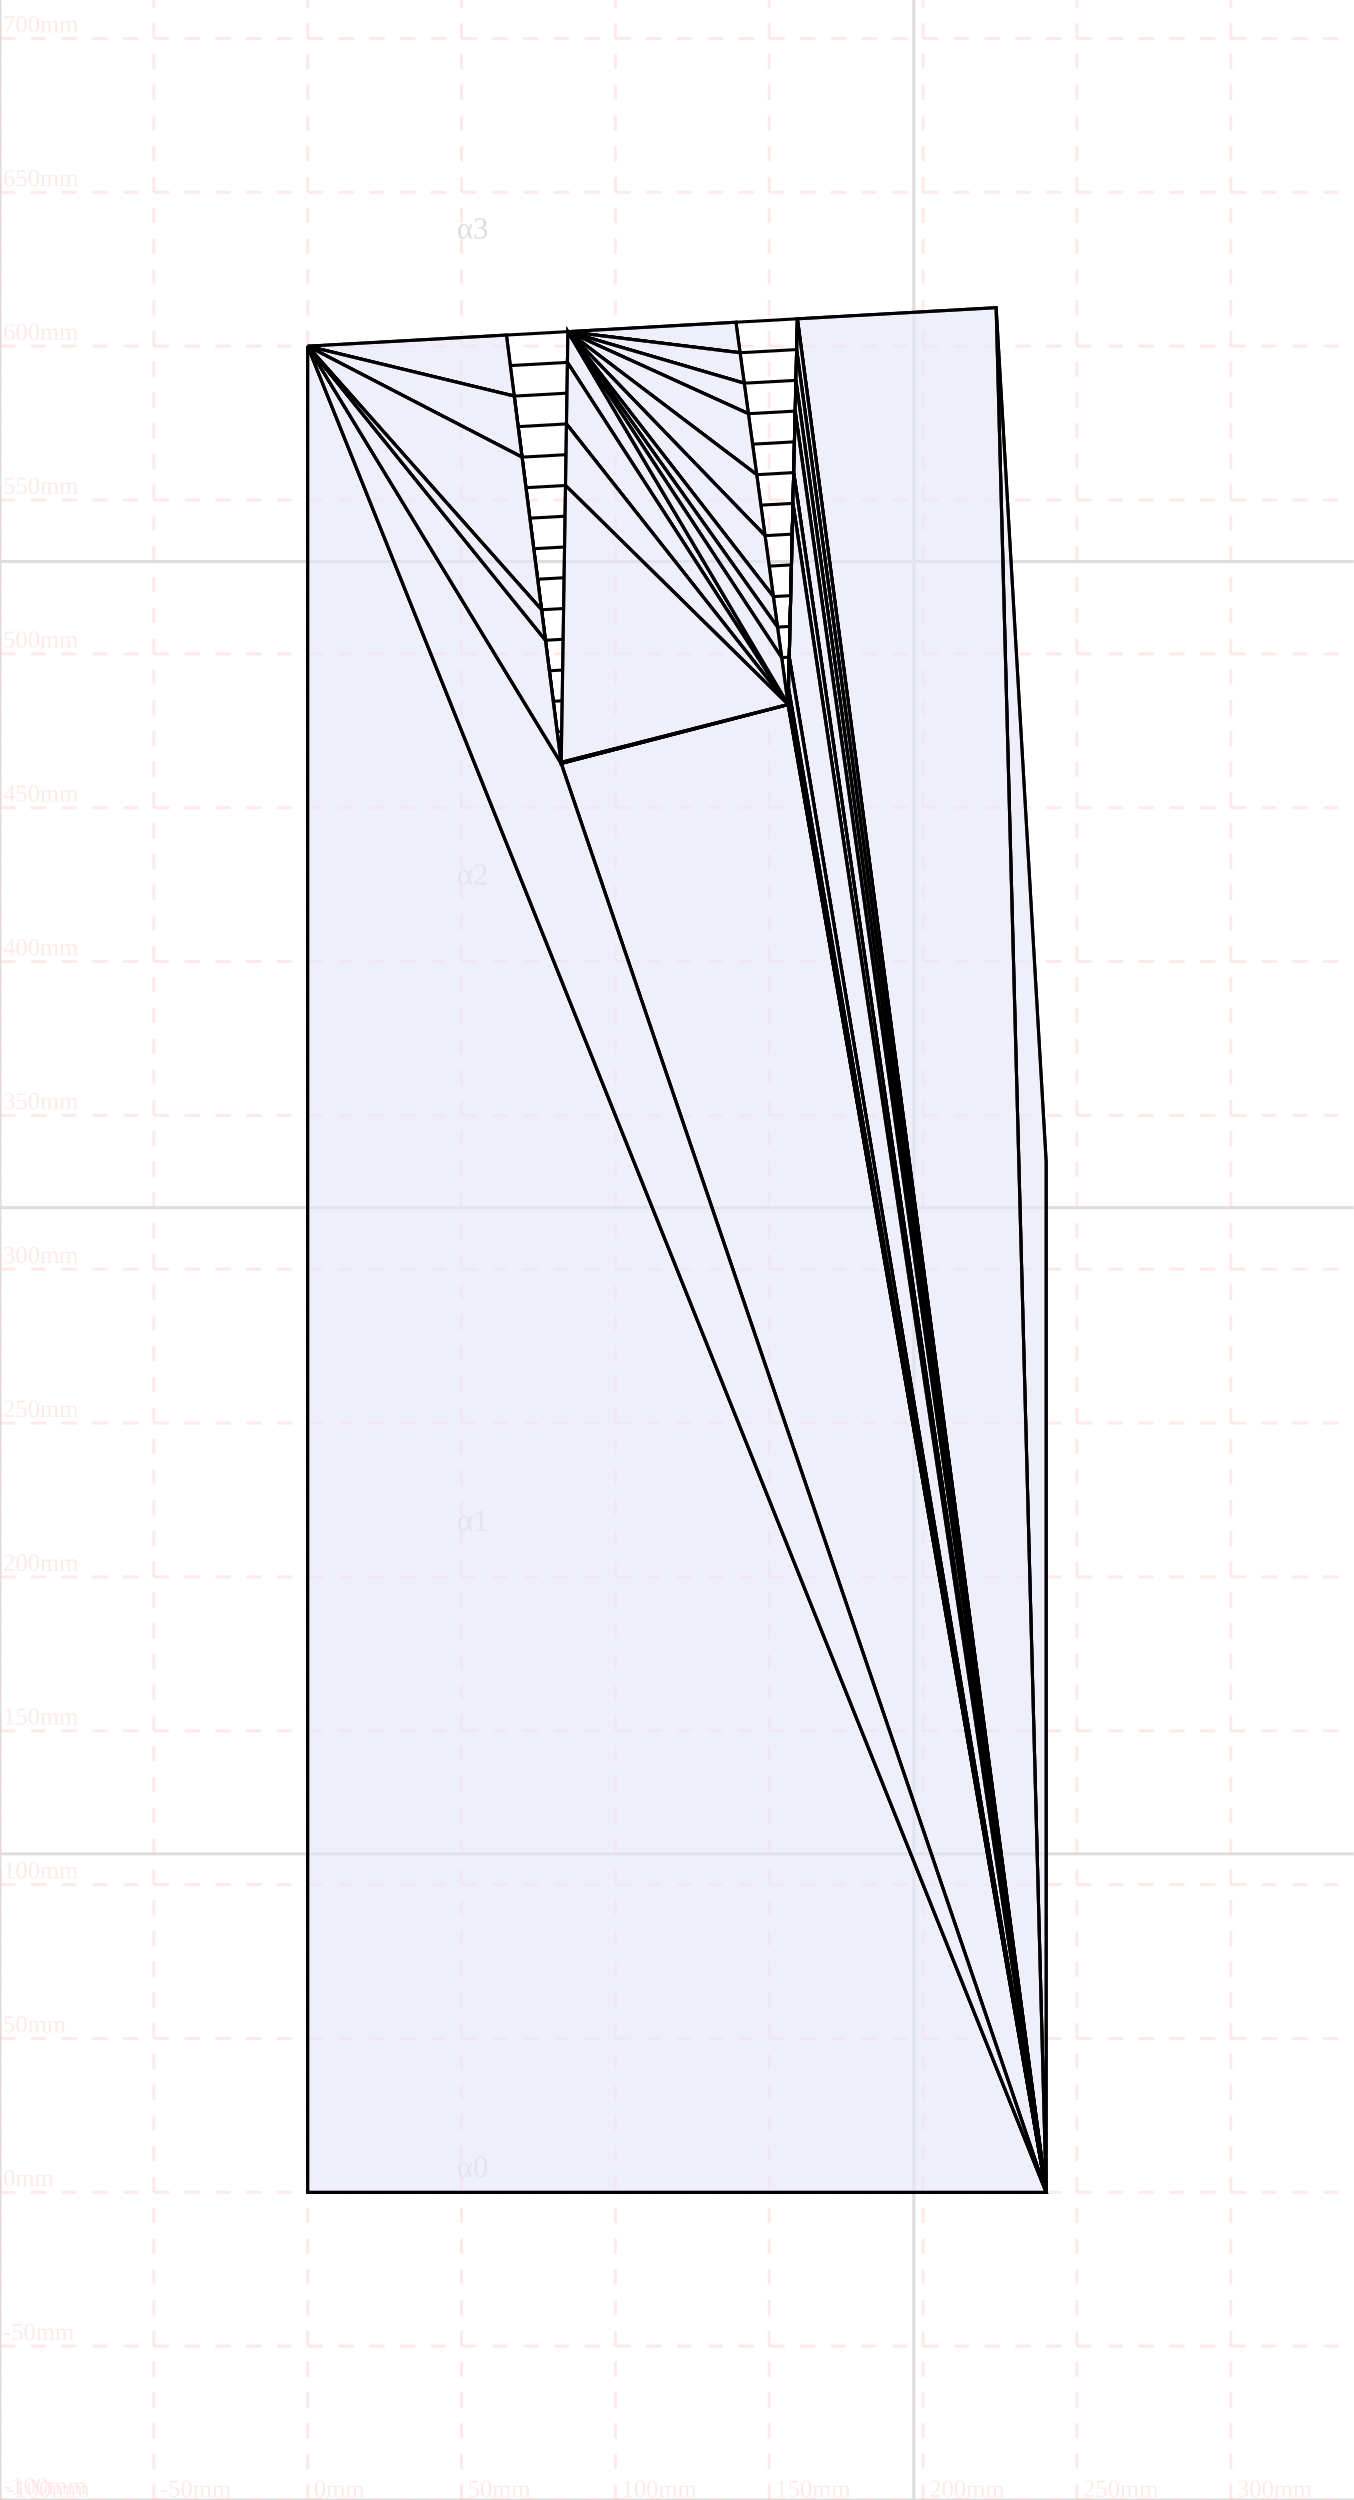
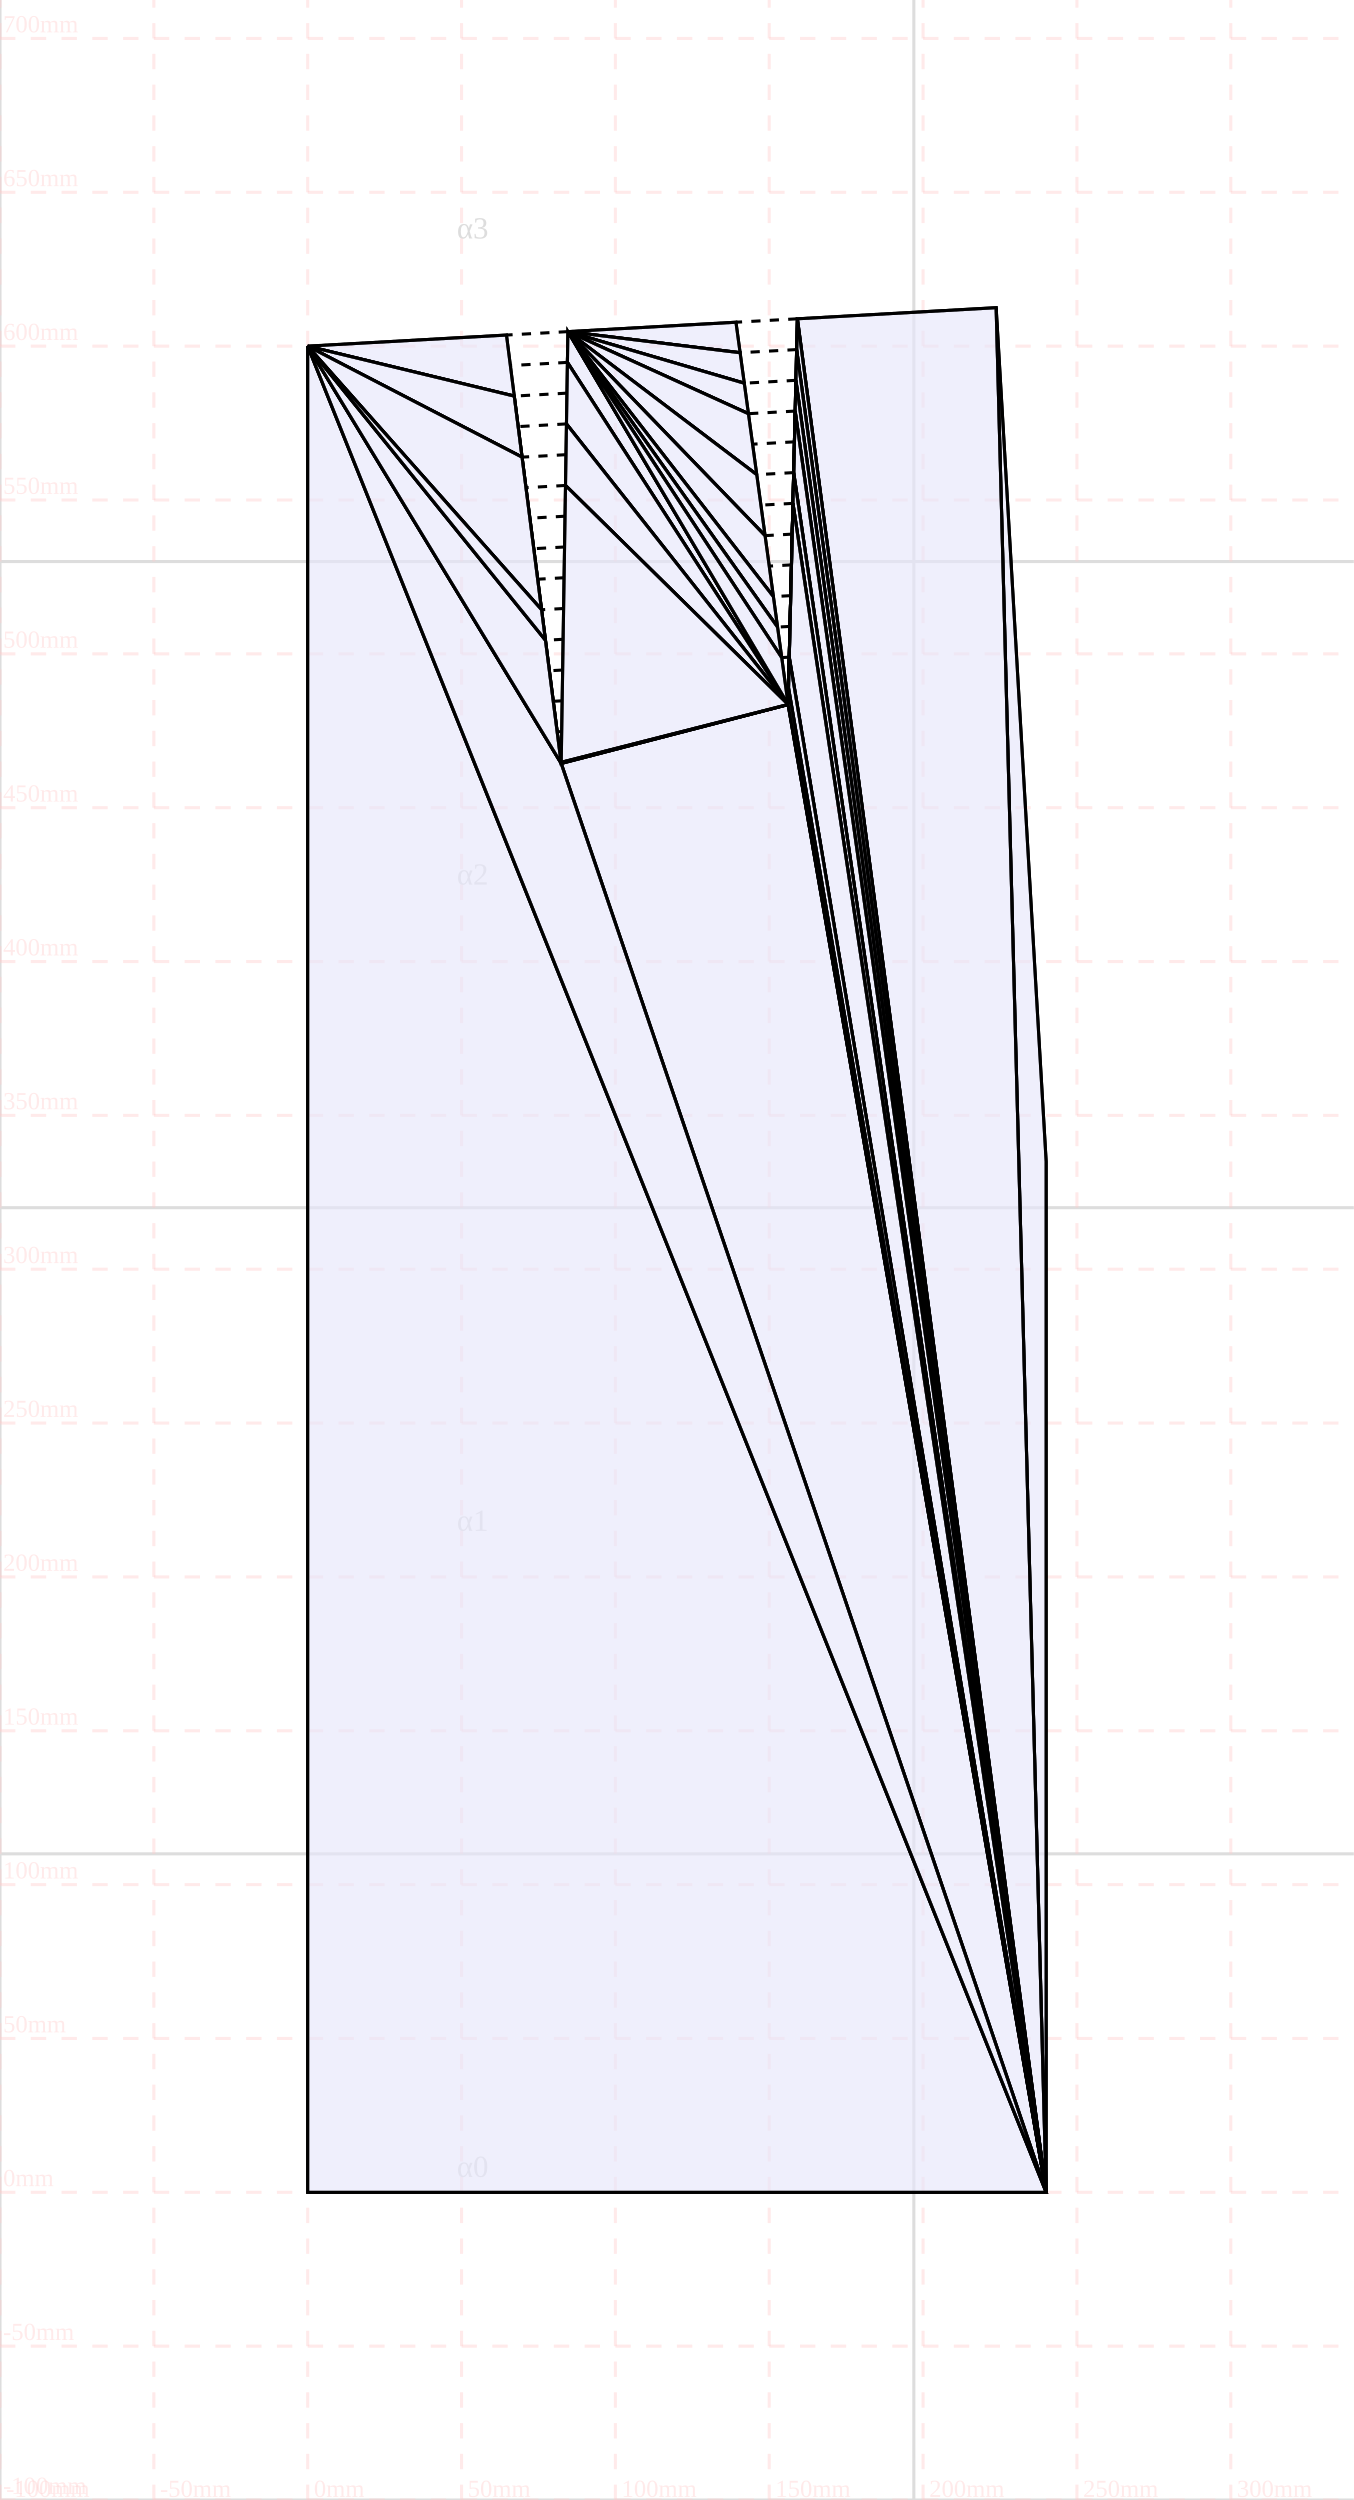
<svg xmlns="http://www.w3.org/2000/svg" width="440.0" height="812.5" viewBox="-100.0 -112.5 440.0 812.5" stroke="black" fill="none">
  <defs>
</defs>
  <path d="M-100.0,700.0 L340.0,700.0" stroke="#dddddd" />
  <path d="M-100.0,490.0 L340.0,490.0" stroke="#dddddd" />
  <path d="M-100.0,280.0 L340.0,280.0" stroke="#dddddd" />
  <path d="M-100.0,70.0 L340.0,70.0" stroke="#dddddd" />
  <path d="M-100.0,700.0 L-100.0,-112.5" stroke="#dddddd" />
  <path d="M197.0,700.0 L197.0,-112.5" stroke="#dddddd" />
  <text x="48.5" y="595.0" font-size="10" stroke="none" fill="#dddddd" dy="0em">α0</text>
  <text x="48.5" y="385.0" font-size="10" stroke="none" fill="#dddddd" dy="0em">α1</text>
  <text x="48.5" y="175.0" font-size="10" stroke="none" fill="#dddddd" dy="0em">α2</text>
  <text x="48.5" y="-35.0" font-size="10" stroke="none" fill="#dddddd" dy="0em">α3</text>
  <path d="M-100.0,700.0 L340.0,700.0" stroke="#ffcccc66" stroke-dasharray="5" />
  <text x="-99.0" y="698.0" font-size="8" stroke="none" fill="#ffcccc66" dy="0em">-100mm</text>
  <path d="M-100.0,650.0 L340.0,650.0" stroke="#ffcccc66" stroke-dasharray="5" />
  <text x="-99.0" y="648.0" font-size="8" stroke="none" fill="#ffcccc66" dy="0em">-50mm</text>
  <path d="M-100.0,600.0 L340.0,600.0" stroke="#ffcccc66" stroke-dasharray="5" />
  <text x="-99.0" y="598.0" font-size="8" stroke="none" fill="#ffcccc66" dy="0em">0mm</text>
  <path d="M-100.0,550.0 L340.0,550.0" stroke="#ffcccc66" stroke-dasharray="5" />
  <text x="-99.0" y="548.0" font-size="8" stroke="none" fill="#ffcccc66" dy="0em">50mm</text>
  <path d="M-100.0,500.0 L340.0,500.0" stroke="#ffcccc66" stroke-dasharray="5" />
  <text x="-99.0" y="498.0" font-size="8" stroke="none" fill="#ffcccc66" dy="0em">100mm</text>
  <path d="M-100.0,450.0 L340.0,450.0" stroke="#ffcccc66" stroke-dasharray="5" />
  <text x="-99.0" y="448.0" font-size="8" stroke="none" fill="#ffcccc66" dy="0em">150mm</text>
  <path d="M-100.0,400.0 L340.0,400.0" stroke="#ffcccc66" stroke-dasharray="5" />
  <text x="-99.0" y="398.0" font-size="8" stroke="none" fill="#ffcccc66" dy="0em">200mm</text>
  <path d="M-100.0,350.0 L340.0,350.0" stroke="#ffcccc66" stroke-dasharray="5" />
  <text x="-99.0" y="348.0" font-size="8" stroke="none" fill="#ffcccc66" dy="0em">250mm</text>
  <path d="M-100.0,300.0 L340.0,300.0" stroke="#ffcccc66" stroke-dasharray="5" />
  <text x="-99.0" y="298.0" font-size="8" stroke="none" fill="#ffcccc66" dy="0em">300mm</text>
  <path d="M-100.0,250.0 L340.0,250.0" stroke="#ffcccc66" stroke-dasharray="5" />
  <text x="-99.0" y="248.0" font-size="8" stroke="none" fill="#ffcccc66" dy="0em">350mm</text>
  <path d="M-100.0,200.0 L340.0,200.0" stroke="#ffcccc66" stroke-dasharray="5" />
  <text x="-99.0" y="198.0" font-size="8" stroke="none" fill="#ffcccc66" dy="0em">400mm</text>
  <path d="M-100.0,150.0 L340.0,150.0" stroke="#ffcccc66" stroke-dasharray="5" />
  <text x="-99.0" y="148.0" font-size="8" stroke="none" fill="#ffcccc66" dy="0em">450mm</text>
  <path d="M-100.0,100.0 L340.0,100.0" stroke="#ffcccc66" stroke-dasharray="5" />
  <text x="-99.0" y="98.0" font-size="8" stroke="none" fill="#ffcccc66" dy="0em">500mm</text>
  <path d="M-100.0,50.0 L340.0,50.0" stroke="#ffcccc66" stroke-dasharray="5" />
  <text x="-99.0" y="48.0" font-size="8" stroke="none" fill="#ffcccc66" dy="0em">550mm</text>
  <path d="M-100.0,-0.0 L340.0,-0.0" stroke="#ffcccc66" stroke-dasharray="5" />
  <text x="-99.0" y="-2.0" font-size="8" stroke="none" fill="#ffcccc66" dy="0em">600mm</text>
  <path d="M-100.0,-50.0 L340.0,-50.0" stroke="#ffcccc66" stroke-dasharray="5" />
  <text x="-99.0" y="-52.0" font-size="8" stroke="none" fill="#ffcccc66" dy="0em">650mm</text>
  <path d="M-100.0,-100.0 L340.0,-100.0" stroke="#ffcccc66" stroke-dasharray="5" />
  <text x="-99.0" y="-102.0" font-size="8" stroke="none" fill="#ffcccc66" dy="0em">700mm</text>
  <path d="M-100.0,700.0 L-100.0,-112.5" stroke="#ffcccc66" stroke-dasharray="5" />
  <text x="-98.0" y="699.0" font-size="8" stroke="none" fill="#ffcccc66" dy="0em">-100mm</text>
  <path d="M-50.0,700.0 L-50.0,-112.5" stroke="#ffcccc66" stroke-dasharray="5" />
  <text x="-48.0" y="699.0" font-size="8" stroke="none" fill="#ffcccc66" dy="0em">-50mm</text>
  <path d="M0.0,700.0 L0.0,-112.5" stroke="#ffcccc66" stroke-dasharray="5" />
  <text x="2.0" y="699.0" font-size="8" stroke="none" fill="#ffcccc66" dy="0em">0mm</text>
  <path d="M50.0,700.0 L50.0,-112.5" stroke="#ffcccc66" stroke-dasharray="5" />
  <text x="52.0" y="699.0" font-size="8" stroke="none" fill="#ffcccc66" dy="0em">50mm</text>
  <path d="M100.0,700.0 L100.0,-112.5" stroke="#ffcccc66" stroke-dasharray="5" />
  <text x="102.0" y="699.0" font-size="8" stroke="none" fill="#ffcccc66" dy="0em">100mm</text>
  <path d="M150.0,700.0 L150.0,-112.5" stroke="#ffcccc66" stroke-dasharray="5" />
  <text x="152.0" y="699.0" font-size="8" stroke="none" fill="#ffcccc66" dy="0em">150mm</text>
  <path d="M200.0,700.0 L200.0,-112.5" stroke="#ffcccc66" stroke-dasharray="5" />
  <text x="202.0" y="699.0" font-size="8" stroke="none" fill="#ffcccc66" dy="0em">200mm</text>
  <path d="M250.0,700.0 L250.0,-112.5" stroke="#ffcccc66" stroke-dasharray="5" />
  <text x="252.0" y="699.0" font-size="8" stroke="none" fill="#ffcccc66" dy="0em">250mm</text>
  <path d="M300.0,700.0 L300.0,-112.5" stroke="#ffcccc66" stroke-dasharray="5" />
  <text x="302.0" y="699.0" font-size="8" stroke="none" fill="#ffcccc66" dy="0em">300mm</text>
  <g>
    <g>
      <path d="M0.0,-0.0 L0.0,600.0 L240.0,600.0 L0.0,-0.0" fill="#E6E6FA66" stroke="black" />
    </g>
    <g>
      <path d="M240.0,600.0 L240.0,265.0 L223.75,-12.5 L240.0,600.0" fill="#E6E6FA66" stroke="black" />
    </g>
    <g>
      <path d="M240.0,600.0 L223.75,-12.5 L159.151,-8.891 L240.0,600.0" fill="#E6E6FA66" stroke="black" />
    </g>
    <g>
      <path d="M240.0,600.0 L156.139,116.472 L82.392,135.615 L240.0,600.0" fill="#E6E6FA66" stroke="black" />
    </g>
    <g>
      <path d="M0.0,-0.0 L240.0,600.0 L82.392,135.615 L0.0,-0.0" fill="#E6E6FA66" stroke="black" />
    </g>
    <g>
      <path d="M0.0,-0.0 L0.0,600.0 L240.0,600.0 L0.0,-0.0" fill="#E6E6FA66" stroke="black" />
    </g>
    <g>
      <path d="M240.0,600.0 L240.0,265.0 L223.75,-12.5 L240.0,600.0" fill="#E6E6FA66" stroke="black" />
    </g>
    <g>
      <path d="M240.0,600.0 L223.75,-12.5 L159.151,-8.891 L240.0,600.0" fill="#E6E6FA66" stroke="black" />
    </g>
    <g>
      <path d="M240.0,600.0 L156.139,116.472 L82.392,135.615 L240.0,600.0" fill="#E6E6FA66" stroke="black" />
    </g>
    <g>
      <path d="M0.0,-0.0 L240.0,600.0 L82.392,135.615 L0.0,-0.0" fill="#E6E6FA66" stroke="black" />
    </g>
    <g>
      <path d="M84.413,5.274 L84.568,-4.724 L156.139,116.472 L84.413,5.274" fill="#E6E6FA66" stroke="black" />
    </g>
    <g>
      <path d="M84.413,5.274 L84.568,-4.724 L156.139,116.472 L84.413,5.274" fill="#E6E6FA66" stroke="black" />
    </g>
    <g>
      <path d="M67.134,16.23 L64.599,-3.609 L0.0,-0.0 L67.134,16.23" fill="#E6E6FA66" stroke="black" />
    </g>
    <g>
      <path d="M67.134,16.23 L64.599,-3.609 L0.0,-0.0 L67.134,16.23" fill="#E6E6FA66" stroke="black" />
    </g>
    <g>
      <path d="M84.103,25.272 L84.413,5.274 L156.139,116.472 L84.103,25.272" fill="#E6E6FA66" stroke="black" />
    </g>
    <g>
      <path d="M84.103,25.272 L84.413,5.274 L156.139,116.472 L84.103,25.272" fill="#E6E6FA66" stroke="black" />
    </g>
    <g>
      <path d="M69.67,36.068 L67.134,16.23 L82.392,135.615 L69.67,36.068" fill="#E6E6FA66" stroke="black" />
    </g>
    <g>
      <path d="M69.67,36.068 L67.134,16.23 L0.0,-0.0 L69.67,36.068" fill="#E6E6FA66" stroke="black" />
    </g>
    <g>
      <path d="M69.67,36.068 L67.134,16.23 L82.392,135.615 L69.67,36.068" fill="#E6E6FA66" stroke="black" />
    </g>
    <g>
      <path d="M69.67,36.068 L67.134,16.23 L0.0,-0.0 L69.67,36.068" fill="#E6E6FA66" stroke="black" />
    </g>
    <g>
      <path d="M83.793,45.27 L84.103,25.272 L156.139,116.472 L83.793,45.27" fill="#E6E6FA66" stroke="black" />
    </g>
    <g>
      <path d="M83.793,45.27 L84.103,25.272 L156.139,116.472 L83.793,45.27" fill="#E6E6FA66" stroke="black" />
    </g>
    <g>
      <path d="M76.009,85.665 L69.67,36.068 L0.0,-0.0 L76.009,85.665" fill="#E6E6FA66" stroke="black" />
    </g>
    <g>
      <path d="M76.009,85.665 L69.67,36.068 L0.0,-0.0 L76.009,85.665" fill="#E6E6FA66" stroke="black" />
    </g>
    <g>
      <path d="M77.276,95.584 L82.392,135.615 L0.0,-0.0 L77.276,95.584" fill="#E6E6FA66" stroke="black" />
    </g>
    <g>
      <path d="M77.276,95.584 L76.009,85.665 L0.0,-0.0 L77.276,95.584" fill="#E6E6FA66" stroke="black" />
    </g>
    <g>
      <path d="M77.276,95.584 L82.392,135.615 L0.0,-0.0 L77.276,95.584" fill="#E6E6FA66" stroke="black" />
    </g>
    <g>
      <path d="M77.276,95.584 L76.009,85.665 L0.0,-0.0 L77.276,95.584" fill="#E6E6FA66" stroke="black" />
    </g>
    <g>
      <path d="M82.398,135.259 L83.793,45.27 L156.139,116.472 L82.398,135.259" fill="#E6E6FA66" stroke="black" />
    </g>
    <g>
      <path d="M82.398,135.259 L156.139,116.472 L82.392,135.615 L82.398,135.259" fill="#E6E6FA66" stroke="black" />
    </g>
    <g>
      <path d="M82.398,135.259 L83.793,45.27 L156.139,116.472 L82.398,135.259" fill="#E6E6FA66" stroke="black" />
    </g>
    <g>
      <path d="M82.398,135.259 L156.139,116.472 L82.392,135.615 L82.398,135.259" fill="#E6E6FA66" stroke="black" />
    </g>
    <g>
      <path d="M158.911,1.106 L240.0,600.0 L159.151,-8.891 L158.911,1.106" fill="#E6E6FA66" stroke="black" />
    </g>
    <g>
      <path d="M158.911,1.106 L159.151,-8.891 L156.139,116.472 L158.911,1.106" fill="#E6E6FA66" stroke="black" />
    </g>
    <g>
      <path d="M158.911,1.106 L240.0,600.0 L159.151,-8.891 L158.911,1.106" fill="#E6E6FA66" stroke="black" />
    </g>
    <g>
      <path d="M158.911,1.106 L159.151,-8.891 L156.139,116.472 L158.911,1.106" fill="#E6E6FA66" stroke="black" />
    </g>
    <g>
      <path d="M140.534,2.133 L84.568,-4.724 L139.182,-7.776 L140.534,2.133" fill="#E6E6FA66" stroke="black" />
    </g>
    <g>
      <path d="M140.534,2.133 L84.568,-4.724 L139.182,-7.776 L140.534,2.133" fill="#E6E6FA66" stroke="black" />
    </g>
    <g>
      <path d="M158.671,11.103 L158.911,1.106 L240.0,600.0 L158.671,11.103" fill="#E6E6FA66" stroke="black" />
    </g>
    <g>
      <path d="M158.671,11.103 L158.911,1.106 L240.0,600.0 L158.671,11.103" fill="#E6E6FA66" stroke="black" />
    </g>
    <g>
      <path d="M141.887,12.041 L140.534,2.133 L84.568,-4.724 L141.887,12.041" fill="#E6E6FA66" stroke="black" />
    </g>
    <g>
      <path d="M141.887,12.041 L140.534,2.133 L84.568,-4.724 L141.887,12.041" fill="#E6E6FA66" stroke="black" />
    </g>
    <g>
      <path d="M158.431,21.1 L158.671,11.103 L240.0,600.0 L158.431,21.1" fill="#E6E6FA66" stroke="black" />
    </g>
    <g>
      <path d="M158.431,21.1 L158.671,11.103 L240.0,600.0 L158.431,21.1" fill="#E6E6FA66" stroke="black" />
    </g>
    <g>
      <path d="M143.239,21.949 L141.887,12.041 L84.568,-4.724 L143.239,21.949" fill="#E6E6FA66" stroke="black" />
    </g>
    <g>
      <path d="M143.239,21.949 L141.887,12.041 L84.568,-4.724 L143.239,21.949" fill="#E6E6FA66" stroke="black" />
    </g>
    <g>
      <path d="M157.95,41.094 L158.431,21.1 L240.0,600.0 L157.95,41.094" fill="#E6E6FA66" stroke="black" />
    </g>
    <g>
      <path d="M157.95,41.094 L158.431,21.1 L156.139,116.472 L157.95,41.094" fill="#E6E6FA66" stroke="black" />
    </g>
    <g>
      <path d="M157.95,41.094 L158.431,21.1 L240.0,600.0 L157.95,41.094" fill="#E6E6FA66" stroke="black" />
    </g>
    <g>
      <path d="M157.95,41.094 L158.431,21.1 L156.139,116.472 L157.95,41.094" fill="#E6E6FA66" stroke="black" />
    </g>
    <g>
      <path d="M145.943,41.765 L143.239,21.949 L84.568,-4.724 L145.943,41.765" fill="#E6E6FA66" stroke="black" />
    </g>
    <g>
      <path d="M145.943,41.765 L143.239,21.949 L84.568,-4.724 L145.943,41.765" fill="#E6E6FA66" stroke="black" />
    </g>
    <g>
      <path d="M157.71,51.092 L157.95,41.094 L240.0,600.0 L157.71,51.092" fill="#E6E6FA66" stroke="black" />
    </g>
    <g>
      <path d="M157.71,51.092 L157.95,41.094 L240.0,600.0 L157.71,51.092" fill="#E6E6FA66" stroke="black" />
    </g>
    <g>
      <path d="M148.648,61.582 L145.943,41.765 L84.568,-4.724 L148.648,61.582" fill="#E6E6FA66" stroke="black" />
    </g>
    <g>
      <path d="M148.648,61.582 L145.943,41.765 L84.568,-4.724 L148.648,61.582" fill="#E6E6FA66" stroke="black" />
    </g>
    <g>
      <path d="M151.352,81.398 L148.648,61.582 L84.568,-4.724 L151.352,81.398" fill="#E6E6FA66" stroke="black" />
    </g>
    <g>
      <path d="M151.352,81.398 L148.648,61.582 L84.568,-4.724 L151.352,81.398" fill="#E6E6FA66" stroke="black" />
    </g>
    <g>
      <path d="M152.704,91.306 L151.352,81.398 L84.568,-4.724 L152.704,91.306" fill="#E6E6FA66" stroke="black" />
    </g>
    <g>
      <path d="M152.704,91.306 L151.352,81.398 L84.568,-4.724 L152.704,91.306" fill="#E6E6FA66" stroke="black" />
    </g>
    <g>
      <path d="M156.509,101.077 L157.71,51.092 L240.0,600.0 L156.509,101.077" fill="#E6E6FA66" stroke="black" />
    </g>
    <g>
      <path d="M156.509,101.077 L157.71,51.092 L156.139,116.472 L156.509,101.077" fill="#E6E6FA66" stroke="black" />
    </g>
    <g>
      <path d="M156.509,101.077 L157.71,51.092 L240.0,600.0 L156.509,101.077" fill="#E6E6FA66" stroke="black" />
    </g>
    <g>
      <path d="M156.509,101.077 L157.71,51.092 L156.139,116.472 L156.509,101.077" fill="#E6E6FA66" stroke="black" />
    </g>
    <g>
      <path d="M154.057,101.214 L152.704,91.306 L84.568,-4.724 L154.057,101.214" fill="#E6E6FA66" stroke="black" />
    </g>
    <g>
      <path d="M154.057,101.214 L84.568,-4.724 L156.139,116.472 L154.057,101.214" fill="#E6E6FA66" stroke="black" />
    </g>
    <g>
      <path d="M154.057,101.214 L152.704,91.306 L84.568,-4.724 L154.057,101.214" fill="#E6E6FA66" stroke="black" />
    </g>
    <g>
      <path d="M154.057,101.214 L84.568,-4.724 L156.139,116.472 L154.057,101.214" fill="#E6E6FA66" stroke="black" />
    </g>
    <g>
      <path d="M156.269,111.074 L156.509,101.077 L240.0,600.0 L156.269,111.074" fill="#E6E6FA66" stroke="black" />
    </g>
    <g>
      <path d="M156.269,111.074 L240.0,600.0 L156.139,116.472 L156.269,111.074" fill="#E6E6FA66" stroke="black" />
    </g>
    <g>
      <path d="M156.269,111.074 L156.509,101.077 L240.0,600.0 L156.269,111.074" fill="#E6E6FA66" stroke="black" />
    </g>
    <g>
      <path d="M156.269,111.074 L240.0,600.0 L156.139,116.472 L156.269,111.074" fill="#E6E6FA66" stroke="black" />
    </g>
    <g>
-       <path d="M84.568,-4.724 L64.599,-3.609" fill="none" stroke="black" />
-     </g>
-     <g>
-       <path d="M84.413,5.274 L65.867,6.31" fill="none" stroke="black" />
-     </g>
-     <g>
-       <path d="M84.258,15.273 L67.134,16.23" fill="none" stroke="black" />
-     </g>
-     <g>
-       <path d="M84.103,25.272 L68.402,26.149" fill="none" stroke="black" />
-     </g>
-     <g>
-       <path d="M83.948,35.271 L69.67,36.068" fill="none" stroke="black" />
-     </g>
-     <g>
-       <path d="M83.793,45.27 L70.938,45.988" fill="none" stroke="black" />
-     </g>
-     <g>
-       <path d="M83.638,55.268 L72.205,55.907" fill="none" stroke="black" />
-     </g>
-     <g>
-       <path d="M83.483,65.267 L73.473,65.826" fill="none" stroke="black" />
-     </g>
-     <g>
-       <path d="M83.328,75.266 L74.741,75.746" fill="none" stroke="black" />
-     </g>
-     <g>
-       <path d="M83.173,85.265 L76.009,85.665" fill="none" stroke="black" />
-     </g>
-     <g>
-       <path d="M83.018,95.264 L77.276,95.584" fill="none" stroke="black" />
-     </g>
-     <g>
-       <path d="M82.863,105.262 L78.544,105.504" fill="none" stroke="black" />
-     </g>
-     <g>
-       <path d="M82.708,115.261 L79.812,115.423" fill="none" stroke="black" />
-     </g>
-     <g>
-       <path d="M82.553,125.26 L81.079,125.342" fill="none" stroke="black" />
-     </g>
-     <g>
-       <path d="M82.398,135.259 L82.347,135.262" fill="none" stroke="black" />
-     </g>
-     <g>
-       <path d="M159.151,-8.891 L139.182,-7.776" fill="none" stroke="black" />
-     </g>
-     <g>
-       <path d="M158.911,1.106 L140.534,2.133" fill="none" stroke="black" />
-     </g>
-     <g>
-       <path d="M158.671,11.103 L141.887,12.041" fill="none" stroke="black" />
-     </g>
-     <g>
-       <path d="M158.431,21.1 L143.239,21.949" fill="none" stroke="black" />
-     </g>
-     <g>
-       <path d="M158.19,31.097 L144.591,31.857" fill="none" stroke="black" />
-     </g>
-     <g>
-       <path d="M157.95,41.094 L145.943,41.765" fill="none" stroke="black" />
-     </g>
-     <g>
-       <path d="M157.71,51.092 L147.296,51.673" fill="none" stroke="black" />
-     </g>
-     <g>
-       <path d="M157.47,61.089 L148.648,61.582" fill="none" stroke="black" />
-     </g>
-     <g>
-       <path d="M157.23,71.086 L150,71.49" fill="none" stroke="black" />
-     </g>
-     <g>
-       <path d="M156.989,81.083 L151.352,81.398" fill="none" stroke="black" />
-     </g>
-     <g>
-       <path d="M156.749,91.08 L152.704,91.306" fill="none" stroke="black" />
-     </g>
-     <g>
-       <path d="M156.509,101.077 L154.057,101.214" fill="none" stroke="black" />
-     </g>
-     <g>
-       <path d="M156.269,111.074 L155.409,111.122" fill="none" stroke="black" />
+       <path d="M84.568,-4.724 L64.599,-3.609" fill="none" stroke="black" stroke-dasharray="3" />
+     </g>
+     <g>
+       <path d="M84.413,5.274 L65.867,6.31" fill="none" stroke="black" stroke-dasharray="3" />
+     </g>
+     <g>
+       <path d="M84.258,15.273 L67.134,16.23" fill="none" stroke="black" stroke-dasharray="3" />
+     </g>
+     <g>
+       <path d="M84.103,25.272 L68.402,26.149" fill="none" stroke="black" stroke-dasharray="3" />
+     </g>
+     <g>
+       <path d="M83.948,35.271 L69.67,36.068" fill="none" stroke="black" stroke-dasharray="3" />
+     </g>
+     <g>
+       <path d="M83.793,45.27 L70.938,45.988" fill="none" stroke="black" stroke-dasharray="3" />
+     </g>
+     <g>
+       <path d="M83.638,55.268 L72.205,55.907" fill="none" stroke="black" stroke-dasharray="3" />
+     </g>
+     <g>
+       <path d="M83.483,65.267 L73.473,65.826" fill="none" stroke="black" stroke-dasharray="3" />
+     </g>
+     <g>
+       <path d="M83.328,75.266 L74.741,75.746" fill="none" stroke="black" stroke-dasharray="3" />
+     </g>
+     <g>
+       <path d="M83.173,85.265 L76.009,85.665" fill="none" stroke="black" stroke-dasharray="3" />
+     </g>
+     <g>
+       <path d="M83.018,95.264 L77.276,95.584" fill="none" stroke="black" stroke-dasharray="3" />
+     </g>
+     <g>
+       <path d="M82.863,105.262 L78.544,105.504" fill="none" stroke="black" stroke-dasharray="3" />
+     </g>
+     <g>
+       <path d="M82.708,115.261 L79.812,115.423" fill="none" stroke="black" stroke-dasharray="3" />
+     </g>
+     <g>
+       <path d="M82.553,125.26 L81.079,125.342" fill="none" stroke="black" stroke-dasharray="3" />
+     </g>
+     <g>
+       <path d="M82.398,135.259 L82.347,135.262" fill="none" stroke="black" stroke-dasharray="3" />
+     </g>
+     <g>
+       <path d="M159.151,-8.891 L139.182,-7.776" fill="none" stroke="black" stroke-dasharray="3" />
+     </g>
+     <g>
+       <path d="M158.911,1.106 L140.534,2.133" fill="none" stroke="black" stroke-dasharray="3" />
+     </g>
+     <g>
+       <path d="M158.671,11.103 L141.887,12.041" fill="none" stroke="black" stroke-dasharray="3" />
+     </g>
+     <g>
+       <path d="M158.431,21.1 L143.239,21.949" fill="none" stroke="black" stroke-dasharray="3" />
+     </g>
+     <g>
+       <path d="M158.19,31.097 L144.591,31.857" fill="none" stroke="black" stroke-dasharray="3" />
+     </g>
+     <g>
+       <path d="M157.95,41.094 L145.943,41.765" fill="none" stroke="black" stroke-dasharray="3" />
+     </g>
+     <g>
+       <path d="M157.71,51.092 L147.296,51.673" fill="none" stroke="black" stroke-dasharray="3" />
+     </g>
+     <g>
+       <path d="M157.47,61.089 L148.648,61.582" fill="none" stroke="black" stroke-dasharray="3" />
+     </g>
+     <g>
+       <path d="M157.23,71.086 L150,71.49" fill="none" stroke="black" stroke-dasharray="3" />
+     </g>
+     <g>
+       <path d="M156.989,81.083 L151.352,81.398" fill="none" stroke="black" stroke-dasharray="3" />
+     </g>
+     <g>
+       <path d="M156.749,91.08 L152.704,91.306" fill="none" stroke="black" stroke-dasharray="3" />
+     </g>
+     <g>
+       <path d="M156.509,101.077 L154.057,101.214" fill="none" stroke="black" stroke-dasharray="3" />
+     </g>
+     <g>
+       <path d="M156.269,111.074 L155.409,111.122" fill="none" stroke="black" stroke-dasharray="3" />
    </g>
  </g>
</svg>
